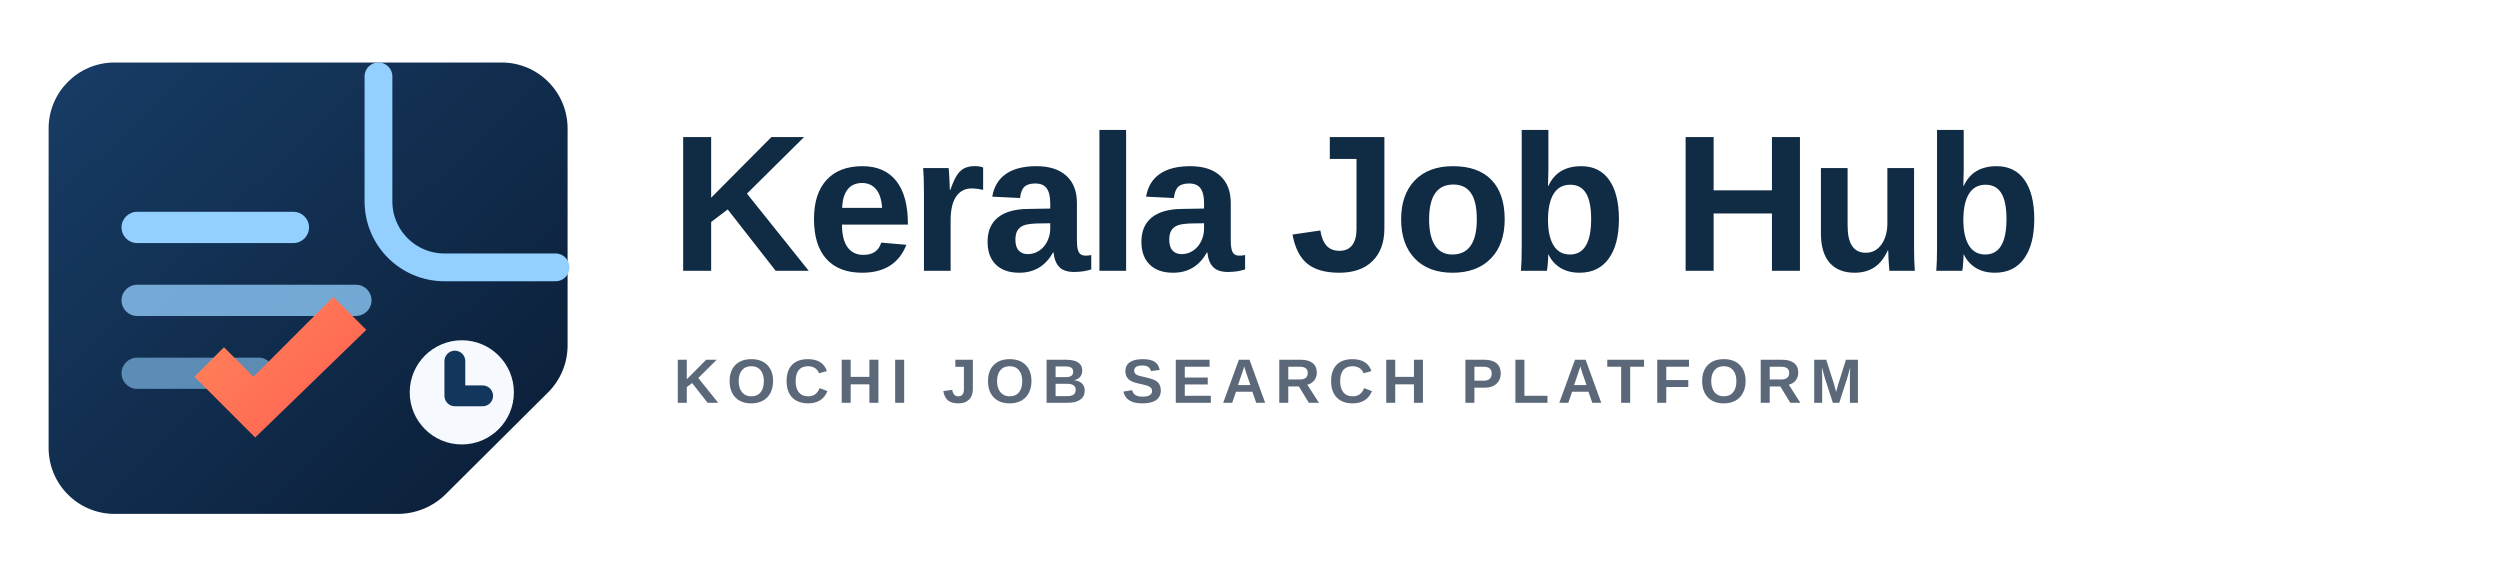
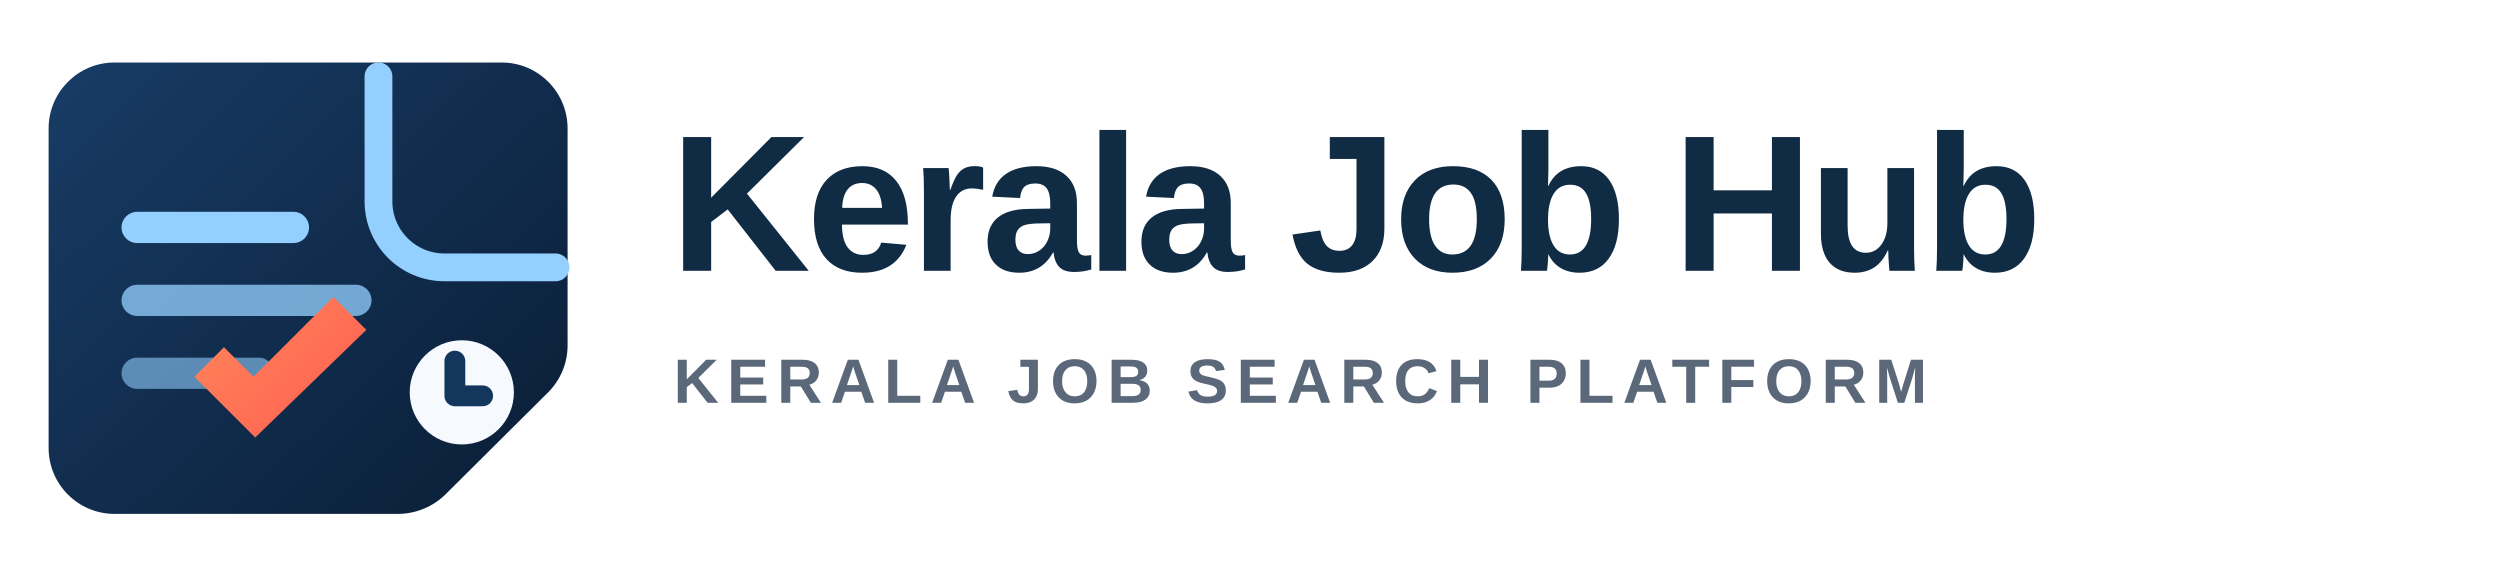
<svg xmlns="http://www.w3.org/2000/svg" width="720" height="168" viewBox="0 0 720 168" fill="none">
  <defs>
    <linearGradient id="kgh-paper" x1="25" y1="20" x2="145" y2="145" gradientUnits="userSpaceOnUse">
      <stop stop-color="#173B64" />
      <stop offset="1" stop-color="#0B1F38" />
    </linearGradient>
    <linearGradient id="kgh-accent" x1="52" y1="54" x2="115" y2="117" gradientUnits="userSpaceOnUse">
      <stop stop-color="#FF9760" />
      <stop offset="1" stop-color="#FF5D4F" />
    </linearGradient>
  </defs>
  <path d="M33 18C22.507 18 14 26.507 14 37V129C14 139.493 22.507 148 33 148H114.546C119.735 148 124.712 145.95 128.39 142.294L157.844 113.006C161.442 109.429 163.467 104.566 163.467 99.494V37C163.467 26.507 154.961 18 144.467 18H33Z" fill="url(#kgh-paper)" />
  <path d="M109 22V58C109 68.493 117.507 77 128 77H160" stroke="#93D0FF" stroke-width="8" stroke-linecap="round" stroke-linejoin="round" />
  <rect x="35" y="61" width="54" height="9" rx="4.5" fill="#93D0FF" />
  <rect x="35" y="82" width="72" height="9" rx="4.5" fill="#93D0FF" fill-opacity="0.76" />
  <rect x="35" y="103" width="44" height="9" rx="4.5" fill="#93D0FF" fill-opacity="0.58" />
  <path d="M73.5 126L56 108.5L64.5 100L73 108.5L96 85.5L105.5 95L73.5 126Z" fill="url(#kgh-accent)" />
  <circle cx="133" cy="113" r="15" fill="#F6FAFF" />
  <path d="M131 104V114H139" stroke="#12365C" stroke-width="6" stroke-linecap="round" stroke-linejoin="round" />
  <text x="193" y="78" fill="#102B44" font-family="Aptos, Segoe UI, Arial, sans-serif" font-size="56" font-weight="800" letter-spacing="-1.2">Kerala Job Hub</text>
-   <text x="194" y="116" fill="#5A687A" font-family="Aptos, Segoe UI, Arial, sans-serif" font-size="18" font-weight="600" letter-spacing="2.4">KOCHI JOB SEARCH PLATFORM</text>
+   <text x="194" y="116" fill="#5A687A" font-family="Aptos, Segoe UI, Arial, sans-serif" font-size="18" font-weight="600" letter-spacing="2.4">KERALA JOB SEARCH PLATFORM</text>
</svg>
